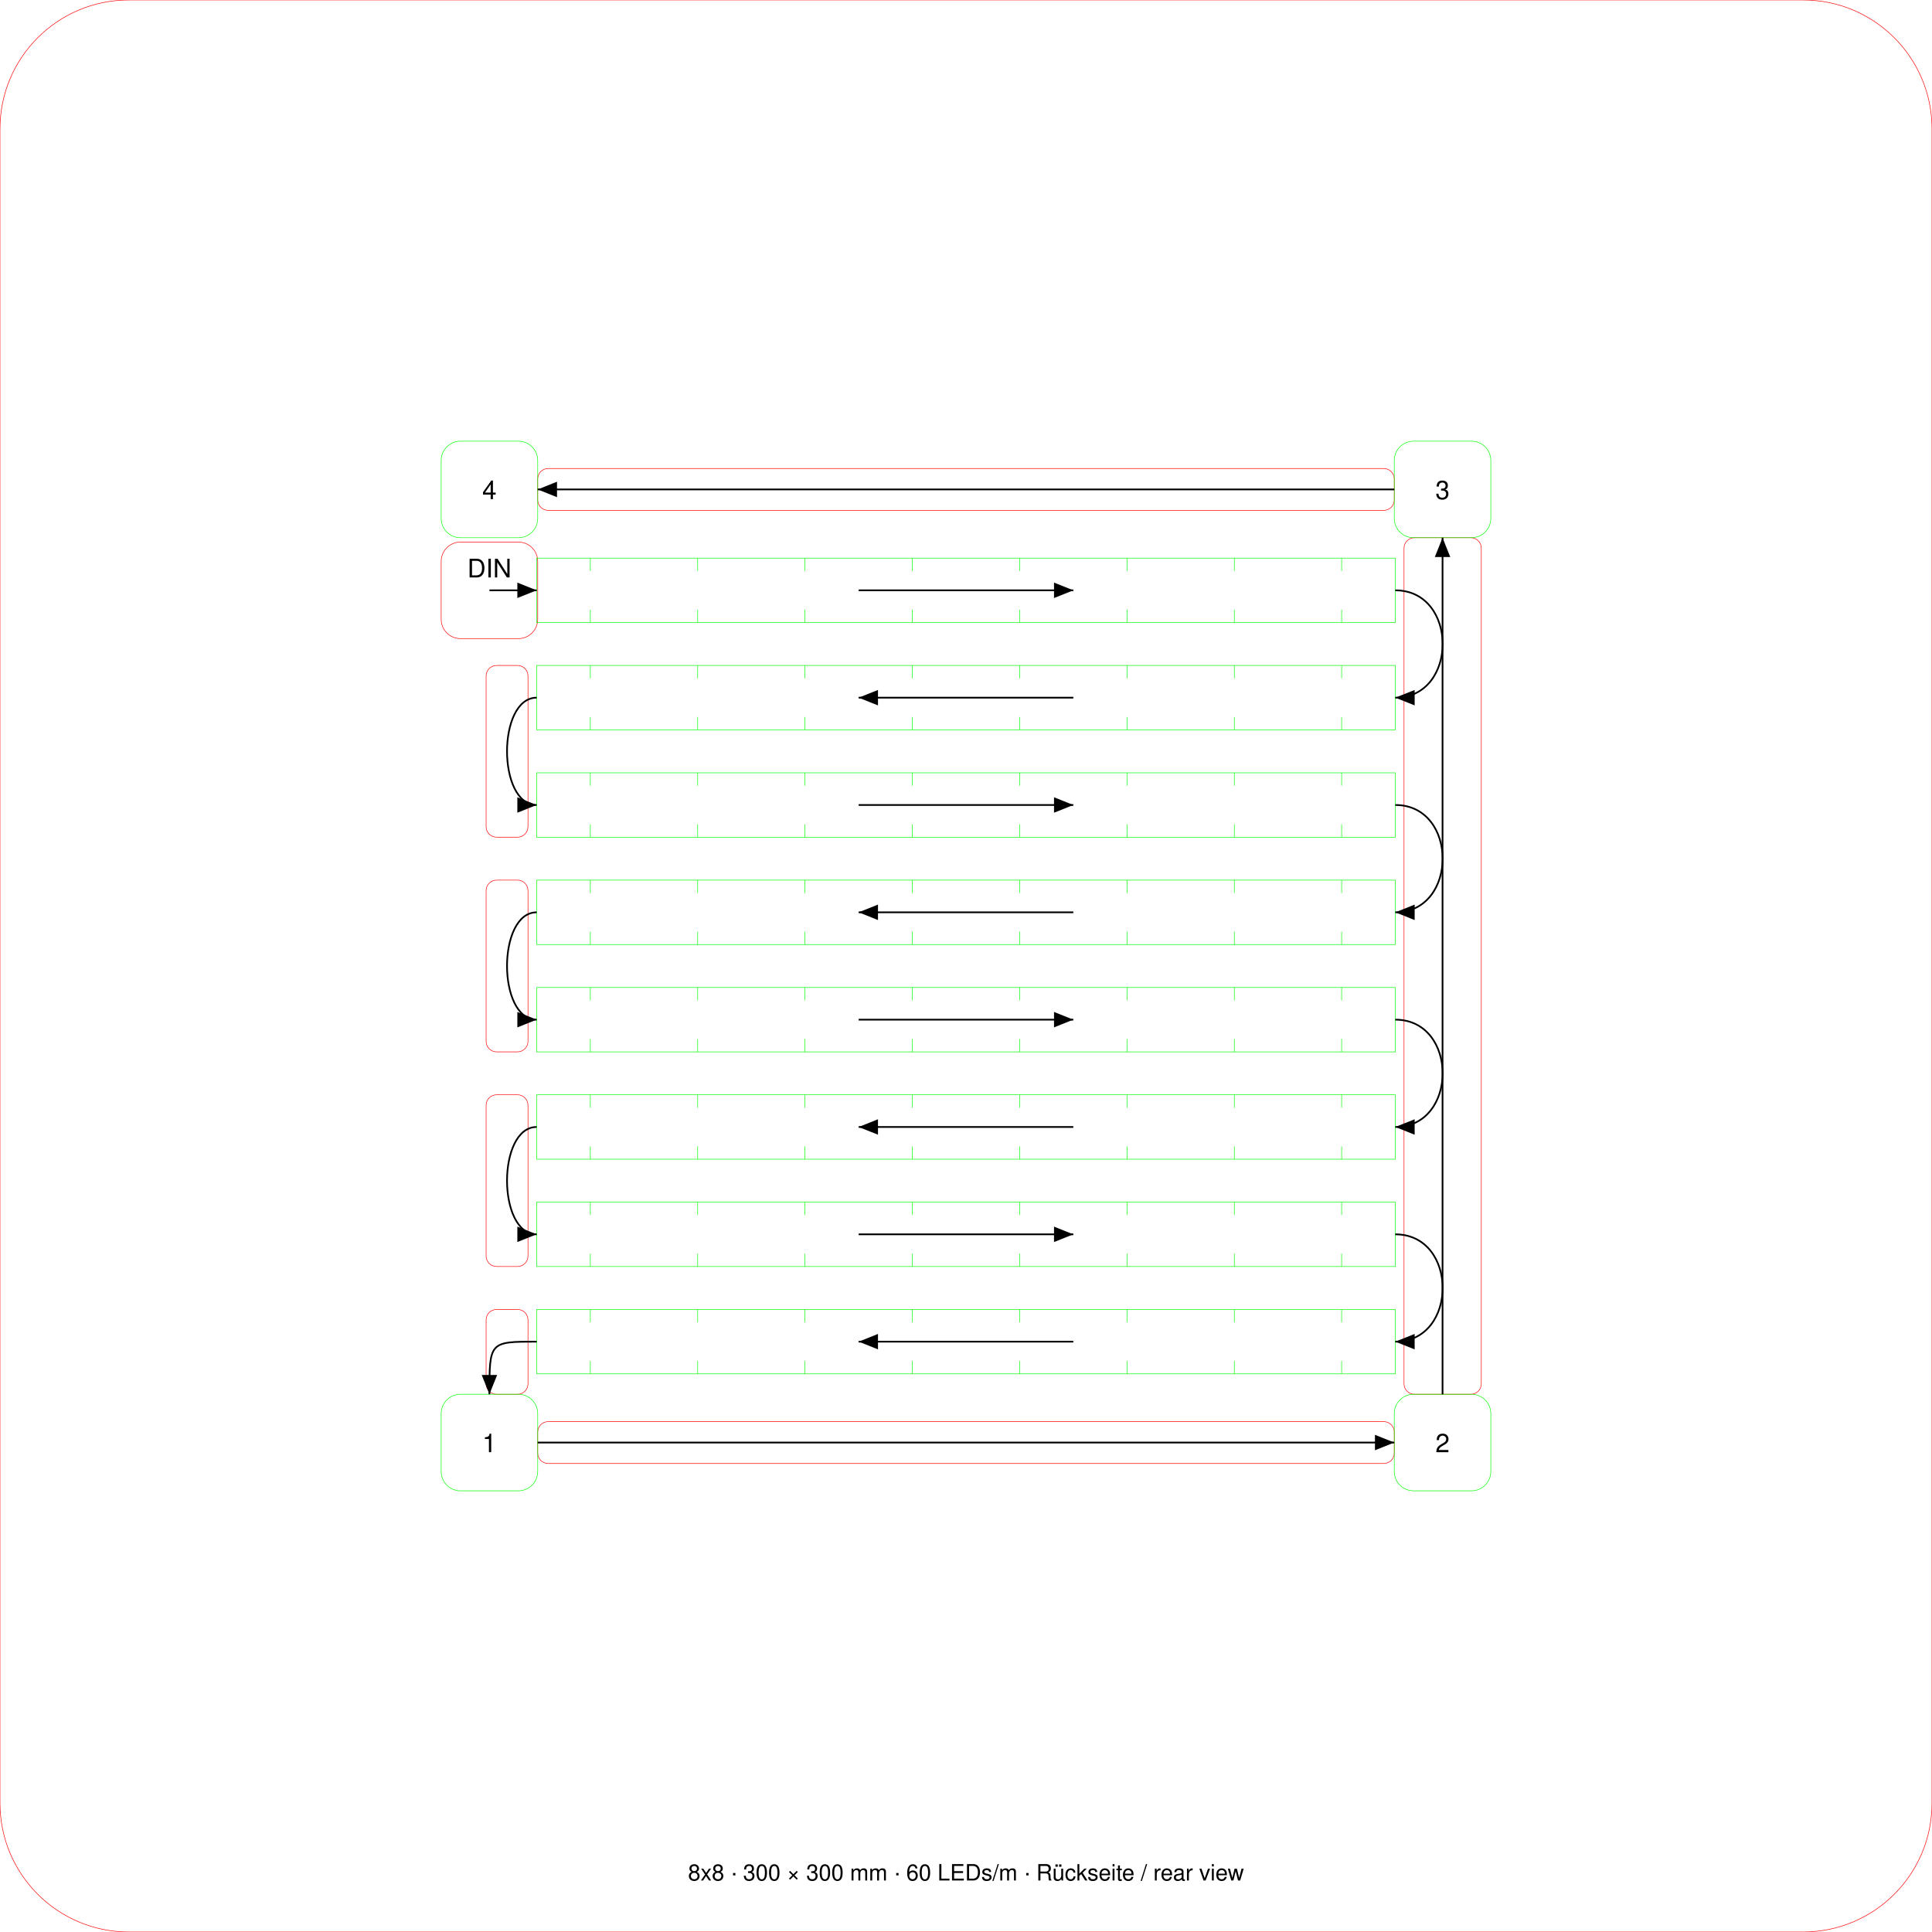
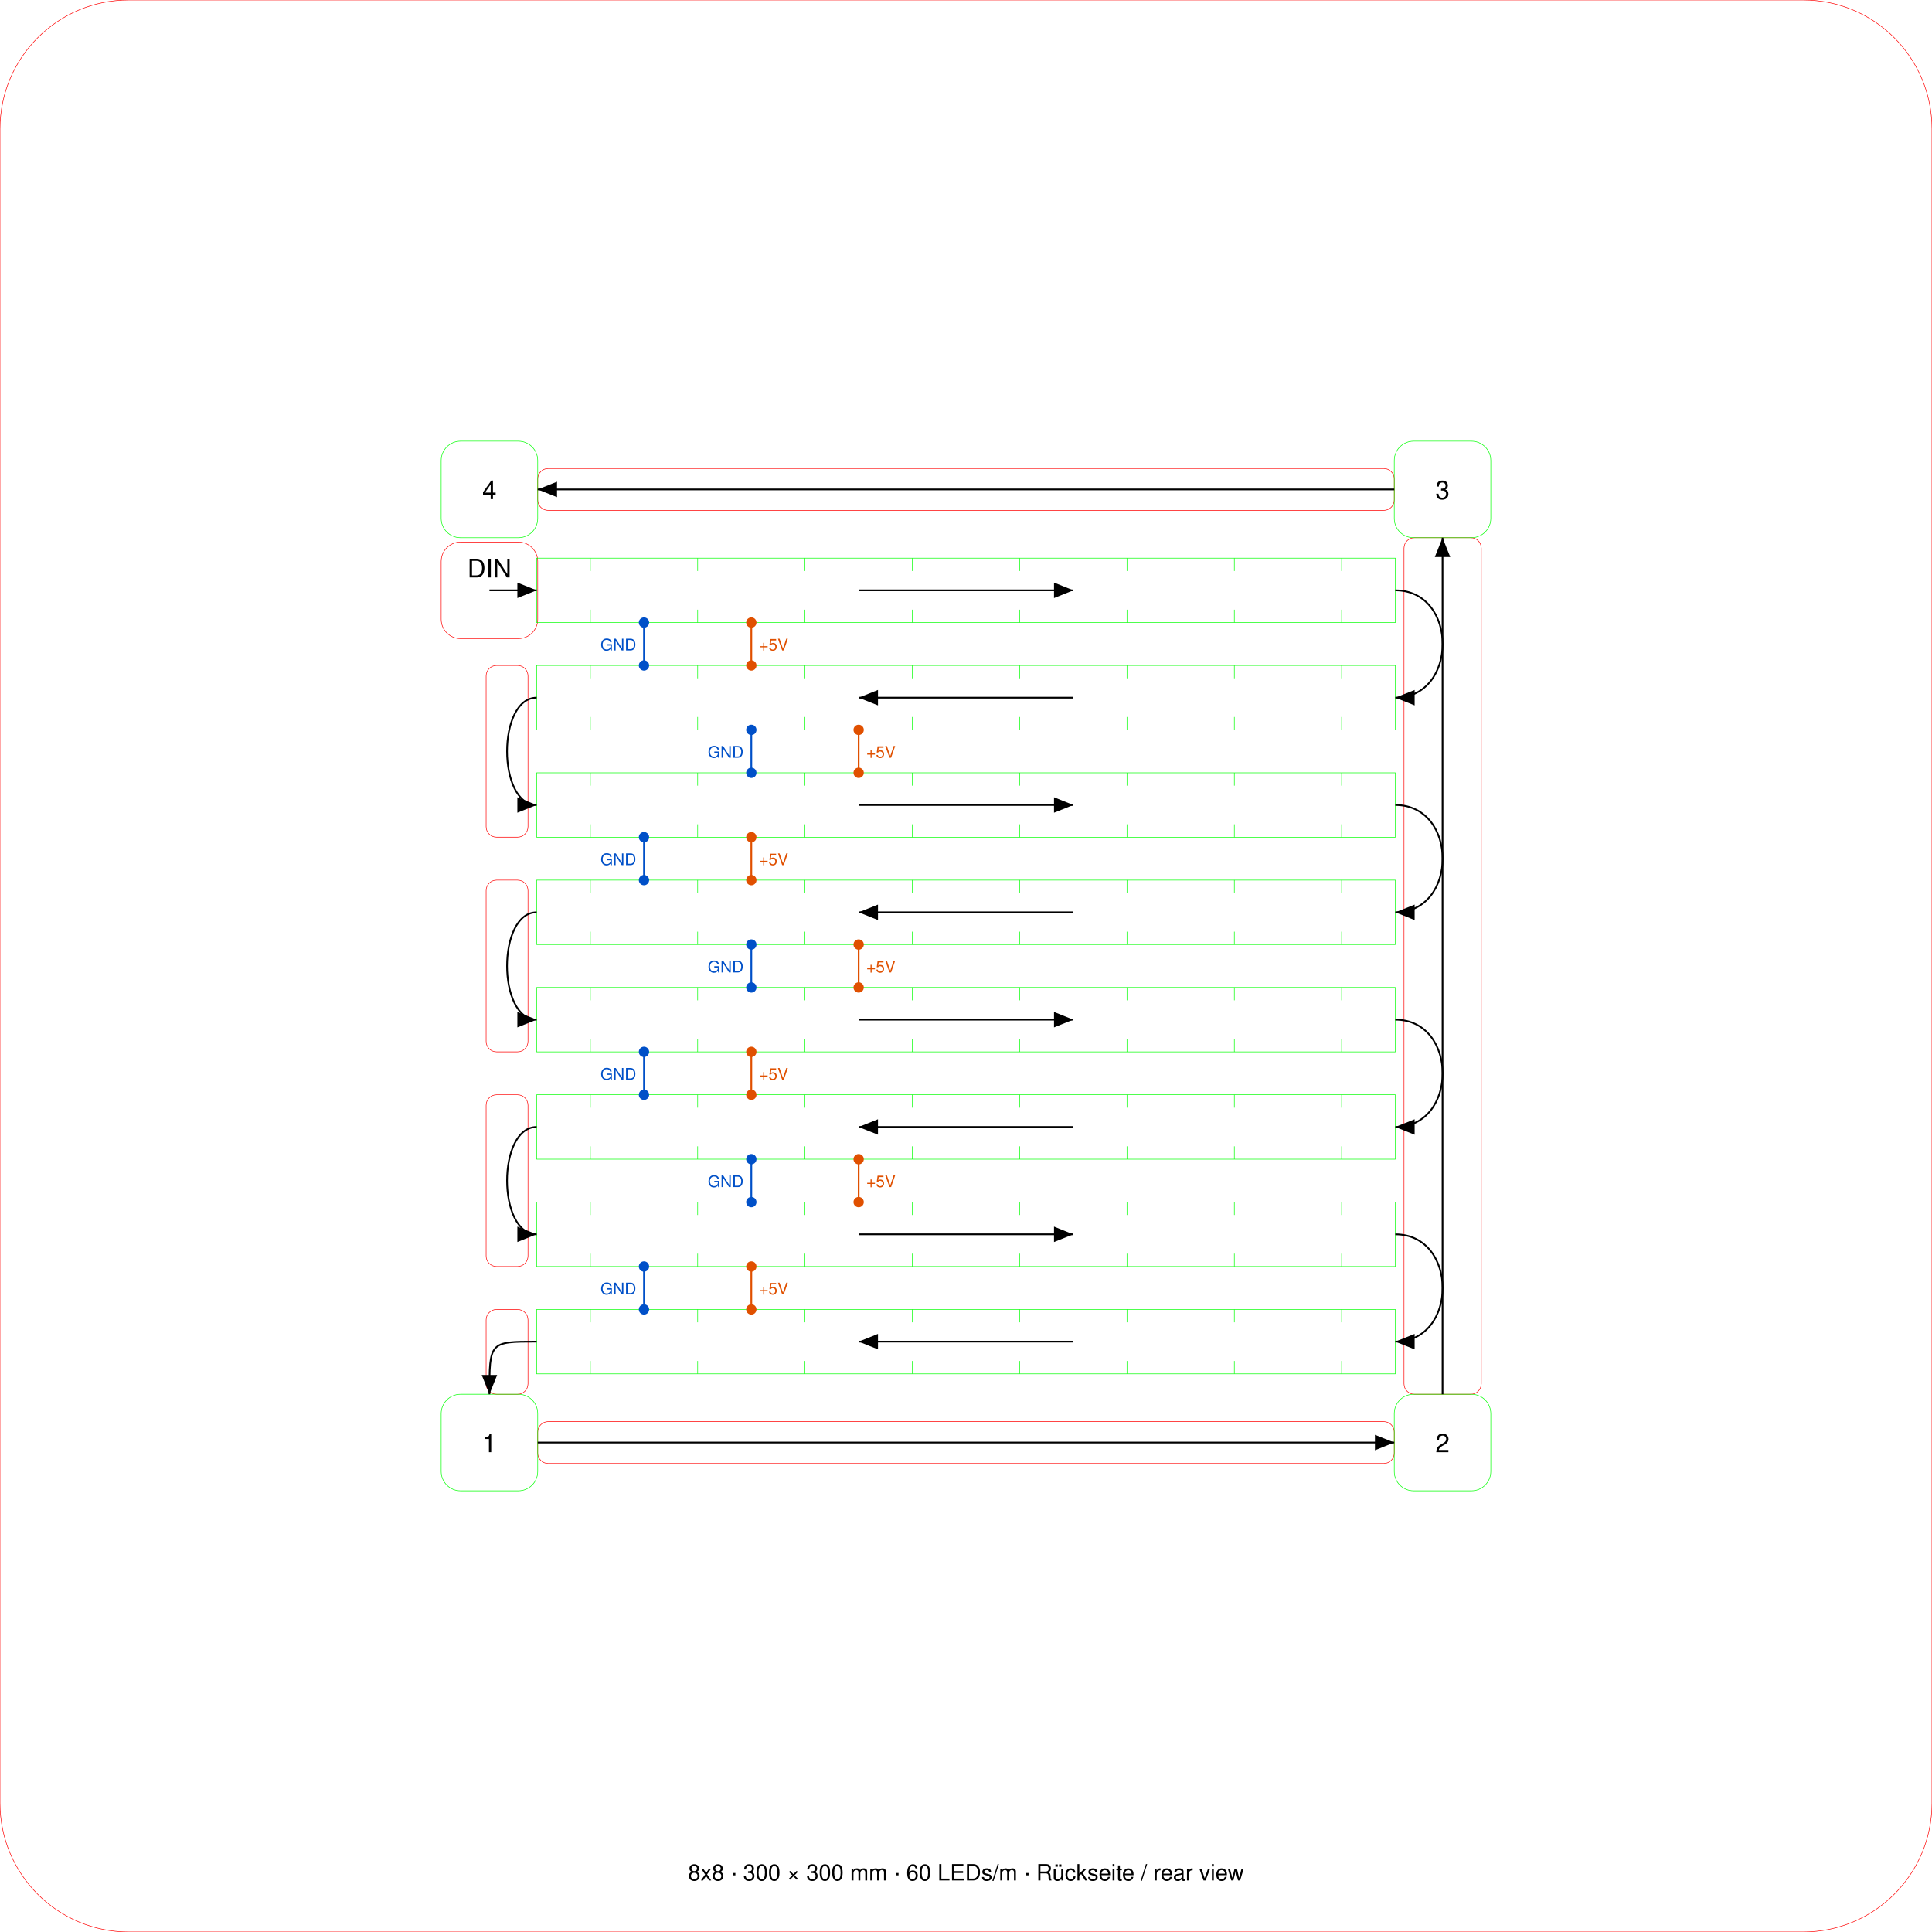
<svg xmlns="http://www.w3.org/2000/svg" version="1.1" width="300mm" height="300mm" viewBox="0 0 850.4 850.4">
  <style type="text/css">
	.cut{fill:none;stroke:#FF0000;stroke-width:0.236;}
	.mark{fill:none;stroke:#00FF00;stroke-width:0.236;}
	.arrow{fill:none;stroke:#000000;stroke-width:0.75;}
	.head{fill:#000000;}
	.label{font-family:'Helvetica';font-size:11.3px;text-anchor:middle;}
	.caption{font-family:'Helvetica';font-size:9.9px;text-anchor:middle;}
+ 	.gnd{fill:none;stroke:#0050C8;stroke-width:0.75;}
+ 	.vcc{fill:none;stroke:#E05000;stroke-width:0.75;}
+ 	.gnddot{fill:#0050C8;}
+ 	.vccdot{fill:#E05000;}
+ 	.gndlabel{fill:#0050C8;font-family:'Helvetica';font-size:7.1px;}
+ 	.vcclabel{fill:#E05000;font-family:'Helvetica';font-size:7.1px;}
</style>
  <g id="montage">
    <rect class="cut" x="0.00" y="0.00" width="850.39" height="850.39" rx="56.69" />
    <rect class="cut" x="213.97" y="292.91" width="18.43" height="75.59" rx="4.61" />
    <rect class="cut" x="213.97" y="387.40" width="18.43" height="75.59" rx="4.61" />
    <rect class="cut" x="213.97" y="481.89" width="18.43" height="75.59" rx="4.61" />
    <rect class="cut" x="236.68" y="206.22" width="377.03" height="18.43" rx="4.61" />
    <rect class="cut" x="236.68" y="625.75" width="377.03" height="18.43" rx="4.61" />
    <rect class="cut" x="618.00" y="236.68" width="34.02" height="377.03" rx="4.61" />
    <rect class="cut" x="213.97" y="576.38" width="18.43" height="37.34" rx="4.61" />
    <rect class="cut" x="194.19" y="238.60" width="42.49" height="42.49" rx="8.50" />
    <rect class="mark" x="236.22" y="245.67" width="377.95" height="28.35" rx="0.00" />
    <line class="mark" x1="590.55" y1="245.67" x2="590.55" y2="251.34" />
    <line class="mark" x1="590.55" y1="274.02" x2="590.55" y2="268.35" />
    <line class="mark" x1="543.31" y1="245.67" x2="543.31" y2="251.34" />
    <line class="mark" x1="543.31" y1="274.02" x2="543.31" y2="268.35" />
    <line class="mark" x1="496.06" y1="245.67" x2="496.06" y2="251.34" />
    <line class="mark" x1="496.06" y1="274.02" x2="496.06" y2="268.35" />
    <line class="mark" x1="448.82" y1="245.67" x2="448.82" y2="251.34" />
    <line class="mark" x1="448.82" y1="274.02" x2="448.82" y2="268.35" />
    <line class="mark" x1="401.57" y1="245.67" x2="401.57" y2="251.34" />
    <line class="mark" x1="401.57" y1="274.02" x2="401.57" y2="268.35" />
    <line class="mark" x1="354.33" y1="245.67" x2="354.33" y2="251.34" />
    <line class="mark" x1="354.33" y1="274.02" x2="354.33" y2="268.35" />
    <line class="mark" x1="307.09" y1="245.67" x2="307.09" y2="251.34" />
    <line class="mark" x1="307.09" y1="274.02" x2="307.09" y2="268.35" />
    <line class="mark" x1="259.84" y1="245.67" x2="259.84" y2="251.34" />
    <line class="mark" x1="259.84" y1="274.02" x2="259.84" y2="268.35" />
    <rect class="mark" x="236.22" y="292.91" width="377.95" height="28.35" rx="0.00" />
    <line class="mark" x1="590.55" y1="292.91" x2="590.55" y2="298.58" />
    <line class="mark" x1="590.55" y1="321.26" x2="590.55" y2="315.59" />
    <line class="mark" x1="543.31" y1="292.91" x2="543.31" y2="298.58" />
    <line class="mark" x1="543.31" y1="321.26" x2="543.31" y2="315.59" />
    <line class="mark" x1="496.06" y1="292.91" x2="496.06" y2="298.58" />
    <line class="mark" x1="496.06" y1="321.26" x2="496.06" y2="315.59" />
    <line class="mark" x1="448.82" y1="292.91" x2="448.82" y2="298.58" />
    <line class="mark" x1="448.82" y1="321.26" x2="448.82" y2="315.59" />
    <line class="mark" x1="401.57" y1="292.91" x2="401.57" y2="298.58" />
    <line class="mark" x1="401.57" y1="321.26" x2="401.57" y2="315.59" />
    <line class="mark" x1="354.33" y1="292.91" x2="354.33" y2="298.58" />
    <line class="mark" x1="354.33" y1="321.26" x2="354.33" y2="315.59" />
    <line class="mark" x1="307.09" y1="292.91" x2="307.09" y2="298.58" />
    <line class="mark" x1="307.09" y1="321.26" x2="307.09" y2="315.59" />
    <line class="mark" x1="259.84" y1="292.91" x2="259.84" y2="298.58" />
    <line class="mark" x1="259.84" y1="321.26" x2="259.84" y2="315.59" />
    <rect class="mark" x="236.22" y="340.16" width="377.95" height="28.35" rx="0.00" />
    <line class="mark" x1="590.55" y1="340.16" x2="590.55" y2="345.83" />
    <line class="mark" x1="590.55" y1="368.50" x2="590.55" y2="362.83" />
    <line class="mark" x1="543.31" y1="340.16" x2="543.31" y2="345.83" />
    <line class="mark" x1="543.31" y1="368.50" x2="543.31" y2="362.83" />
    <line class="mark" x1="496.06" y1="340.16" x2="496.06" y2="345.83" />
    <line class="mark" x1="496.06" y1="368.50" x2="496.06" y2="362.83" />
    <line class="mark" x1="448.82" y1="340.16" x2="448.82" y2="345.83" />
    <line class="mark" x1="448.82" y1="368.50" x2="448.82" y2="362.83" />
    <line class="mark" x1="401.57" y1="340.16" x2="401.57" y2="345.83" />
    <line class="mark" x1="401.57" y1="368.50" x2="401.57" y2="362.83" />
    <line class="mark" x1="354.33" y1="340.16" x2="354.33" y2="345.83" />
    <line class="mark" x1="354.33" y1="368.50" x2="354.33" y2="362.83" />
    <line class="mark" x1="307.09" y1="340.16" x2="307.09" y2="345.83" />
    <line class="mark" x1="307.09" y1="368.50" x2="307.09" y2="362.83" />
    <line class="mark" x1="259.84" y1="340.16" x2="259.84" y2="345.83" />
    <line class="mark" x1="259.84" y1="368.50" x2="259.84" y2="362.83" />
    <rect class="mark" x="236.22" y="387.40" width="377.95" height="28.35" rx="0.00" />
    <line class="mark" x1="590.55" y1="387.40" x2="590.55" y2="393.07" />
    <line class="mark" x1="590.55" y1="415.75" x2="590.55" y2="410.08" />
    <line class="mark" x1="543.31" y1="387.40" x2="543.31" y2="393.07" />
    <line class="mark" x1="543.31" y1="415.75" x2="543.31" y2="410.08" />
    <line class="mark" x1="496.06" y1="387.40" x2="496.06" y2="393.07" />
    <line class="mark" x1="496.06" y1="415.75" x2="496.06" y2="410.08" />
    <line class="mark" x1="448.82" y1="387.40" x2="448.82" y2="393.07" />
    <line class="mark" x1="448.82" y1="415.75" x2="448.82" y2="410.08" />
    <line class="mark" x1="401.57" y1="387.40" x2="401.57" y2="393.07" />
    <line class="mark" x1="401.57" y1="415.75" x2="401.57" y2="410.08" />
    <line class="mark" x1="354.33" y1="387.40" x2="354.33" y2="393.07" />
    <line class="mark" x1="354.33" y1="415.75" x2="354.33" y2="410.08" />
    <line class="mark" x1="307.09" y1="387.40" x2="307.09" y2="393.07" />
    <line class="mark" x1="307.09" y1="415.75" x2="307.09" y2="410.08" />
    <line class="mark" x1="259.84" y1="387.40" x2="259.84" y2="393.07" />
    <line class="mark" x1="259.84" y1="415.75" x2="259.84" y2="410.08" />
    <rect class="mark" x="236.22" y="434.65" width="377.95" height="28.35" rx="0.00" />
    <line class="mark" x1="590.55" y1="434.65" x2="590.55" y2="440.31" />
    <line class="mark" x1="590.55" y1="462.99" x2="590.55" y2="457.32" />
    <line class="mark" x1="543.31" y1="434.65" x2="543.31" y2="440.31" />
    <line class="mark" x1="543.31" y1="462.99" x2="543.31" y2="457.32" />
    <line class="mark" x1="496.06" y1="434.65" x2="496.06" y2="440.31" />
    <line class="mark" x1="496.06" y1="462.99" x2="496.06" y2="457.32" />
    <line class="mark" x1="448.82" y1="434.65" x2="448.82" y2="440.31" />
    <line class="mark" x1="448.82" y1="462.99" x2="448.82" y2="457.32" />
    <line class="mark" x1="401.57" y1="434.65" x2="401.57" y2="440.31" />
    <line class="mark" x1="401.57" y1="462.99" x2="401.57" y2="457.32" />
    <line class="mark" x1="354.33" y1="434.65" x2="354.33" y2="440.31" />
    <line class="mark" x1="354.33" y1="462.99" x2="354.33" y2="457.32" />
    <line class="mark" x1="307.09" y1="434.65" x2="307.09" y2="440.31" />
    <line class="mark" x1="307.09" y1="462.99" x2="307.09" y2="457.32" />
    <line class="mark" x1="259.84" y1="434.65" x2="259.84" y2="440.31" />
    <line class="mark" x1="259.84" y1="462.99" x2="259.84" y2="457.32" />
    <rect class="mark" x="236.22" y="481.89" width="377.95" height="28.35" rx="0.00" />
    <line class="mark" x1="590.55" y1="481.89" x2="590.55" y2="487.56" />
    <line class="mark" x1="590.55" y1="510.24" x2="590.55" y2="504.57" />
    <line class="mark" x1="543.31" y1="481.89" x2="543.31" y2="487.56" />
    <line class="mark" x1="543.31" y1="510.24" x2="543.31" y2="504.57" />
    <line class="mark" x1="496.06" y1="481.89" x2="496.06" y2="487.56" />
    <line class="mark" x1="496.06" y1="510.24" x2="496.06" y2="504.57" />
    <line class="mark" x1="448.82" y1="481.89" x2="448.82" y2="487.56" />
    <line class="mark" x1="448.82" y1="510.24" x2="448.82" y2="504.57" />
    <line class="mark" x1="401.57" y1="481.89" x2="401.57" y2="487.56" />
    <line class="mark" x1="401.57" y1="510.24" x2="401.57" y2="504.57" />
    <line class="mark" x1="354.33" y1="481.89" x2="354.33" y2="487.56" />
    <line class="mark" x1="354.33" y1="510.24" x2="354.33" y2="504.57" />
    <line class="mark" x1="307.09" y1="481.89" x2="307.09" y2="487.56" />
    <line class="mark" x1="307.09" y1="510.24" x2="307.09" y2="504.57" />
    <line class="mark" x1="259.84" y1="481.89" x2="259.84" y2="487.56" />
    <line class="mark" x1="259.84" y1="510.24" x2="259.84" y2="504.57" />
    <rect class="mark" x="236.22" y="529.13" width="377.95" height="28.35" rx="0.00" />
    <line class="mark" x1="590.55" y1="529.13" x2="590.55" y2="534.80" />
    <line class="mark" x1="590.55" y1="557.48" x2="590.55" y2="551.81" />
    <line class="mark" x1="543.31" y1="529.13" x2="543.31" y2="534.80" />
    <line class="mark" x1="543.31" y1="557.48" x2="543.31" y2="551.81" />
    <line class="mark" x1="496.06" y1="529.13" x2="496.06" y2="534.80" />
    <line class="mark" x1="496.06" y1="557.48" x2="496.06" y2="551.81" />
    <line class="mark" x1="448.82" y1="529.13" x2="448.82" y2="534.80" />
    <line class="mark" x1="448.82" y1="557.48" x2="448.82" y2="551.81" />
    <line class="mark" x1="401.57" y1="529.13" x2="401.57" y2="534.80" />
    <line class="mark" x1="401.57" y1="557.48" x2="401.57" y2="551.81" />
    <line class="mark" x1="354.33" y1="529.13" x2="354.33" y2="534.80" />
    <line class="mark" x1="354.33" y1="557.48" x2="354.33" y2="551.81" />
    <line class="mark" x1="307.09" y1="529.13" x2="307.09" y2="534.80" />
    <line class="mark" x1="307.09" y1="557.48" x2="307.09" y2="551.81" />
    <line class="mark" x1="259.84" y1="529.13" x2="259.84" y2="534.80" />
    <line class="mark" x1="259.84" y1="557.48" x2="259.84" y2="551.81" />
    <rect class="mark" x="236.22" y="576.38" width="377.95" height="28.35" rx="0.00" />
    <line class="mark" x1="590.55" y1="576.38" x2="590.55" y2="582.05" />
    <line class="mark" x1="590.55" y1="604.72" x2="590.55" y2="599.06" />
    <line class="mark" x1="543.31" y1="576.38" x2="543.31" y2="582.05" />
    <line class="mark" x1="543.31" y1="604.72" x2="543.31" y2="599.06" />
    <line class="mark" x1="496.06" y1="576.38" x2="496.06" y2="582.05" />
    <line class="mark" x1="496.06" y1="604.72" x2="496.06" y2="599.06" />
    <line class="mark" x1="448.82" y1="576.38" x2="448.82" y2="582.05" />
    <line class="mark" x1="448.82" y1="604.72" x2="448.82" y2="599.06" />
    <line class="mark" x1="401.57" y1="576.38" x2="401.57" y2="582.05" />
    <line class="mark" x1="401.57" y1="604.72" x2="401.57" y2="599.06" />
    <line class="mark" x1="354.33" y1="576.38" x2="354.33" y2="582.05" />
    <line class="mark" x1="354.33" y1="604.72" x2="354.33" y2="599.06" />
    <line class="mark" x1="307.09" y1="576.38" x2="307.09" y2="582.05" />
    <line class="mark" x1="307.09" y1="604.72" x2="307.09" y2="599.06" />
    <line class="mark" x1="259.84" y1="576.38" x2="259.84" y2="582.05" />
    <line class="mark" x1="259.84" y1="604.72" x2="259.84" y2="599.06" />
    <rect class="mark" x="194.19" y="194.19" width="42.49" height="42.49" rx="8.50" />
    <rect class="mark" x="613.71" y="194.19" width="42.49" height="42.49" rx="8.50" />
    <rect class="mark" x="194.19" y="613.71" width="42.49" height="42.49" rx="8.50" />
    <rect class="mark" x="613.71" y="613.71" width="42.49" height="42.49" rx="8.50" />
  </g>
  <g id="direction">
    <line class="arrow" x1="215.43" y1="259.84" x2="236.22" y2="259.84" />
    <polygon class="head" points="236.22,259.84 227.72,263.24 227.72,256.44" />
    <text class="label" x="215.43" y="254.17">DIN</text>
    <line class="arrow" x1="377.95" y1="259.84" x2="472.44" y2="259.84" />
    <polygon class="head" points="472.44,259.84 463.94,263.24 463.94,256.44" />
    <line class="arrow" x1="472.44" y1="307.09" x2="377.95" y2="307.09" />
    <polygon class="head" points="377.95,307.09 386.46,303.69 386.46,310.49" />
    <line class="arrow" x1="377.95" y1="354.33" x2="472.44" y2="354.33" />
    <polygon class="head" points="472.44,354.33 463.94,357.73 463.94,350.93" />
    <line class="arrow" x1="472.44" y1="401.57" x2="377.95" y2="401.57" />
    <polygon class="head" points="377.95,401.57 386.46,398.17 386.46,404.98" />
    <line class="arrow" x1="377.95" y1="448.82" x2="472.44" y2="448.82" />
    <polygon class="head" points="472.44,448.82 463.94,452.22 463.94,445.42" />
    <line class="arrow" x1="472.44" y1="496.06" x2="377.95" y2="496.06" />
    <polygon class="head" points="377.95,496.06 386.46,492.66 386.46,499.46" />
    <line class="arrow" x1="377.95" y1="543.31" x2="472.44" y2="543.31" />
    <polygon class="head" points="472.44,543.31 463.94,546.71 463.94,539.91" />
    <line class="arrow" x1="472.44" y1="590.55" x2="377.95" y2="590.55" />
    <polygon class="head" points="377.95,590.55 386.46,587.15 386.46,593.95" />
    <path class="arrow" d="M614.17,259.84 C641.95,259.84 641.95,307.09 614.17,307.09" />
    <polygon class="head" points="614.17,307.09 622.68,303.69 622.68,310.49" />
    <path class="arrow" d="M236.22,307.09 C218.83,307.09 218.83,354.33 236.22,354.33" />
    <polygon class="head" points="236.22,354.33 227.72,357.73 227.72,350.93" />
    <path class="arrow" d="M614.17,354.33 C641.95,354.33 641.95,401.57 614.17,401.57" />
    <polygon class="head" points="614.17,401.57 622.68,398.17 622.68,404.98" />
    <path class="arrow" d="M236.22,401.57 C218.83,401.57 218.83,448.82 236.22,448.82" />
    <polygon class="head" points="236.22,448.82 227.72,452.22 227.72,445.42" />
    <path class="arrow" d="M614.17,448.82 C641.95,448.82 641.95,496.06 614.17,496.06" />
    <polygon class="head" points="614.17,496.06 622.68,492.66 622.68,499.46" />
    <path class="arrow" d="M236.22,496.06 C218.83,496.06 218.83,543.31 236.22,543.31" />
    <polygon class="head" points="236.22,543.31 227.72,546.71 227.72,539.91" />
    <path class="arrow" d="M614.17,543.31 C641.95,543.31 641.95,590.55 614.17,590.55" />
    <polygon class="head" points="614.17,590.55 622.68,587.15 622.68,593.95" />
    <path class="arrow" d="M236.22,590.55 C215.43,590.55 215.43,590.55 215.43,613.71" />
    <polygon class="head" points="215.43,613.71 212.03,605.21 218.83,605.21" />
    <line class="arrow" x1="236.68" y1="634.96" x2="613.71" y2="634.96" />
    <polygon class="head" points="613.71,634.96 605.21,638.36 605.21,631.56" />
    <line class="arrow" x1="634.96" y1="613.71" x2="634.96" y2="236.68" />
    <polygon class="head" points="634.96,236.68 638.36,245.18 631.56,245.18" />
    <line class="arrow" x1="613.71" y1="215.43" x2="236.68" y2="215.43" />
    <polygon class="head" points="236.68,215.43 245.18,212.03 245.18,218.83" />
    <text class="label" x="215.43" y="639.21">1</text>
    <text class="label" x="634.96" y="639.21">2</text>
    <text class="label" x="634.96" y="219.69">3</text>
    <text class="label" x="215.43" y="219.69">4</text>
    <text class="caption" x="425.20" y="827.72">8x8 · 300 × 300 mm · 60 LEDs/m · Rückseite / rear view</text>
  </g>
+   <g id="power">
+     <line class="gnd" x1="283.46" y1="274.02" x2="283.46" y2="292.91" />
+     <circle class="gnddot" cx="283.46" cy="274.02" r="2.27" />
+     <circle class="gnddot" cx="283.46" cy="292.91" r="2.27" />
+     <text class="gndlabel" x="280.06" y="286.30" text-anchor="end">GND</text>
+     <line class="vcc" x1="330.71" y1="274.02" x2="330.71" y2="292.91" />
+     <circle class="vccdot" cx="330.71" cy="274.02" r="2.27" />
+     <circle class="vccdot" cx="330.71" cy="292.91" r="2.27" />
+     <text class="vcclabel" x="334.11" y="286.30" text-anchor="start">+5V</text>
+     <line class="gnd" x1="330.71" y1="321.26" x2="330.71" y2="340.16" />
+     <circle class="gnddot" cx="330.71" cy="321.26" r="2.27" />
+     <circle class="gnddot" cx="330.71" cy="340.16" r="2.27" />
+     <text class="gndlabel" x="327.31" y="333.54" text-anchor="end">GND</text>
+     <line class="vcc" x1="377.95" y1="321.26" x2="377.95" y2="340.16" />
+     <circle class="vccdot" cx="377.95" cy="321.26" r="2.27" />
+     <circle class="vccdot" cx="377.95" cy="340.16" r="2.27" />
+     <text class="vcclabel" x="381.35" y="333.54" text-anchor="start">+5V</text>
+     <line class="gnd" x1="283.46" y1="368.50" x2="283.46" y2="387.40" />
+     <circle class="gnddot" cx="283.46" cy="368.50" r="2.27" />
+     <circle class="gnddot" cx="283.46" cy="387.40" r="2.27" />
+     <text class="gndlabel" x="280.06" y="380.79" text-anchor="end">GND</text>
+     <line class="vcc" x1="330.71" y1="368.50" x2="330.71" y2="387.40" />
+     <circle class="vccdot" cx="330.71" cy="368.50" r="2.27" />
+     <circle class="vccdot" cx="330.71" cy="387.40" r="2.27" />
+     <text class="vcclabel" x="334.11" y="380.79" text-anchor="start">+5V</text>
+     <line class="gnd" x1="330.71" y1="415.75" x2="330.71" y2="434.65" />
+     <circle class="gnddot" cx="330.71" cy="415.75" r="2.27" />
+     <circle class="gnddot" cx="330.71" cy="434.65" r="2.27" />
+     <text class="gndlabel" x="327.31" y="428.03" text-anchor="end">GND</text>
+     <line class="vcc" x1="377.95" y1="415.75" x2="377.95" y2="434.65" />
+     <circle class="vccdot" cx="377.95" cy="415.75" r="2.27" />
+     <circle class="vccdot" cx="377.95" cy="434.65" r="2.27" />
+     <text class="vcclabel" x="381.35" y="428.03" text-anchor="start">+5V</text>
+     <line class="gnd" x1="283.46" y1="462.99" x2="283.46" y2="481.89" />
+     <circle class="gnddot" cx="283.46" cy="462.99" r="2.27" />
+     <circle class="gnddot" cx="283.46" cy="481.89" r="2.27" />
+     <text class="gndlabel" x="280.06" y="475.28" text-anchor="end">GND</text>
+     <line class="vcc" x1="330.71" y1="462.99" x2="330.71" y2="481.89" />
+     <circle class="vccdot" cx="330.71" cy="462.99" r="2.27" />
+     <circle class="vccdot" cx="330.71" cy="481.89" r="2.27" />
+     <text class="vcclabel" x="334.11" y="475.28" text-anchor="start">+5V</text>
+     <line class="gnd" x1="330.71" y1="510.24" x2="330.71" y2="529.13" />
+     <circle class="gnddot" cx="330.71" cy="510.24" r="2.27" />
+     <circle class="gnddot" cx="330.71" cy="529.13" r="2.27" />
+     <text class="gndlabel" x="327.31" y="522.52" text-anchor="end">GND</text>
+     <line class="vcc" x1="377.95" y1="510.24" x2="377.95" y2="529.13" />
+     <circle class="vccdot" cx="377.95" cy="510.24" r="2.27" />
+     <circle class="vccdot" cx="377.95" cy="529.13" r="2.27" />
+     <text class="vcclabel" x="381.35" y="522.52" text-anchor="start">+5V</text>
+     <line class="gnd" x1="283.46" y1="557.48" x2="283.46" y2="576.38" />
+     <circle class="gnddot" cx="283.46" cy="557.48" r="2.27" />
+     <circle class="gnddot" cx="283.46" cy="576.38" r="2.27" />
+     <text class="gndlabel" x="280.06" y="569.76" text-anchor="end">GND</text>
+     <line class="vcc" x1="330.71" y1="557.48" x2="330.71" y2="576.38" />
+     <circle class="vccdot" cx="330.71" cy="557.48" r="2.27" />
+     <circle class="vccdot" cx="330.71" cy="576.38" r="2.27" />
+     <text class="vcclabel" x="334.11" y="569.76" text-anchor="start">+5V</text>
+   </g>
</svg>
